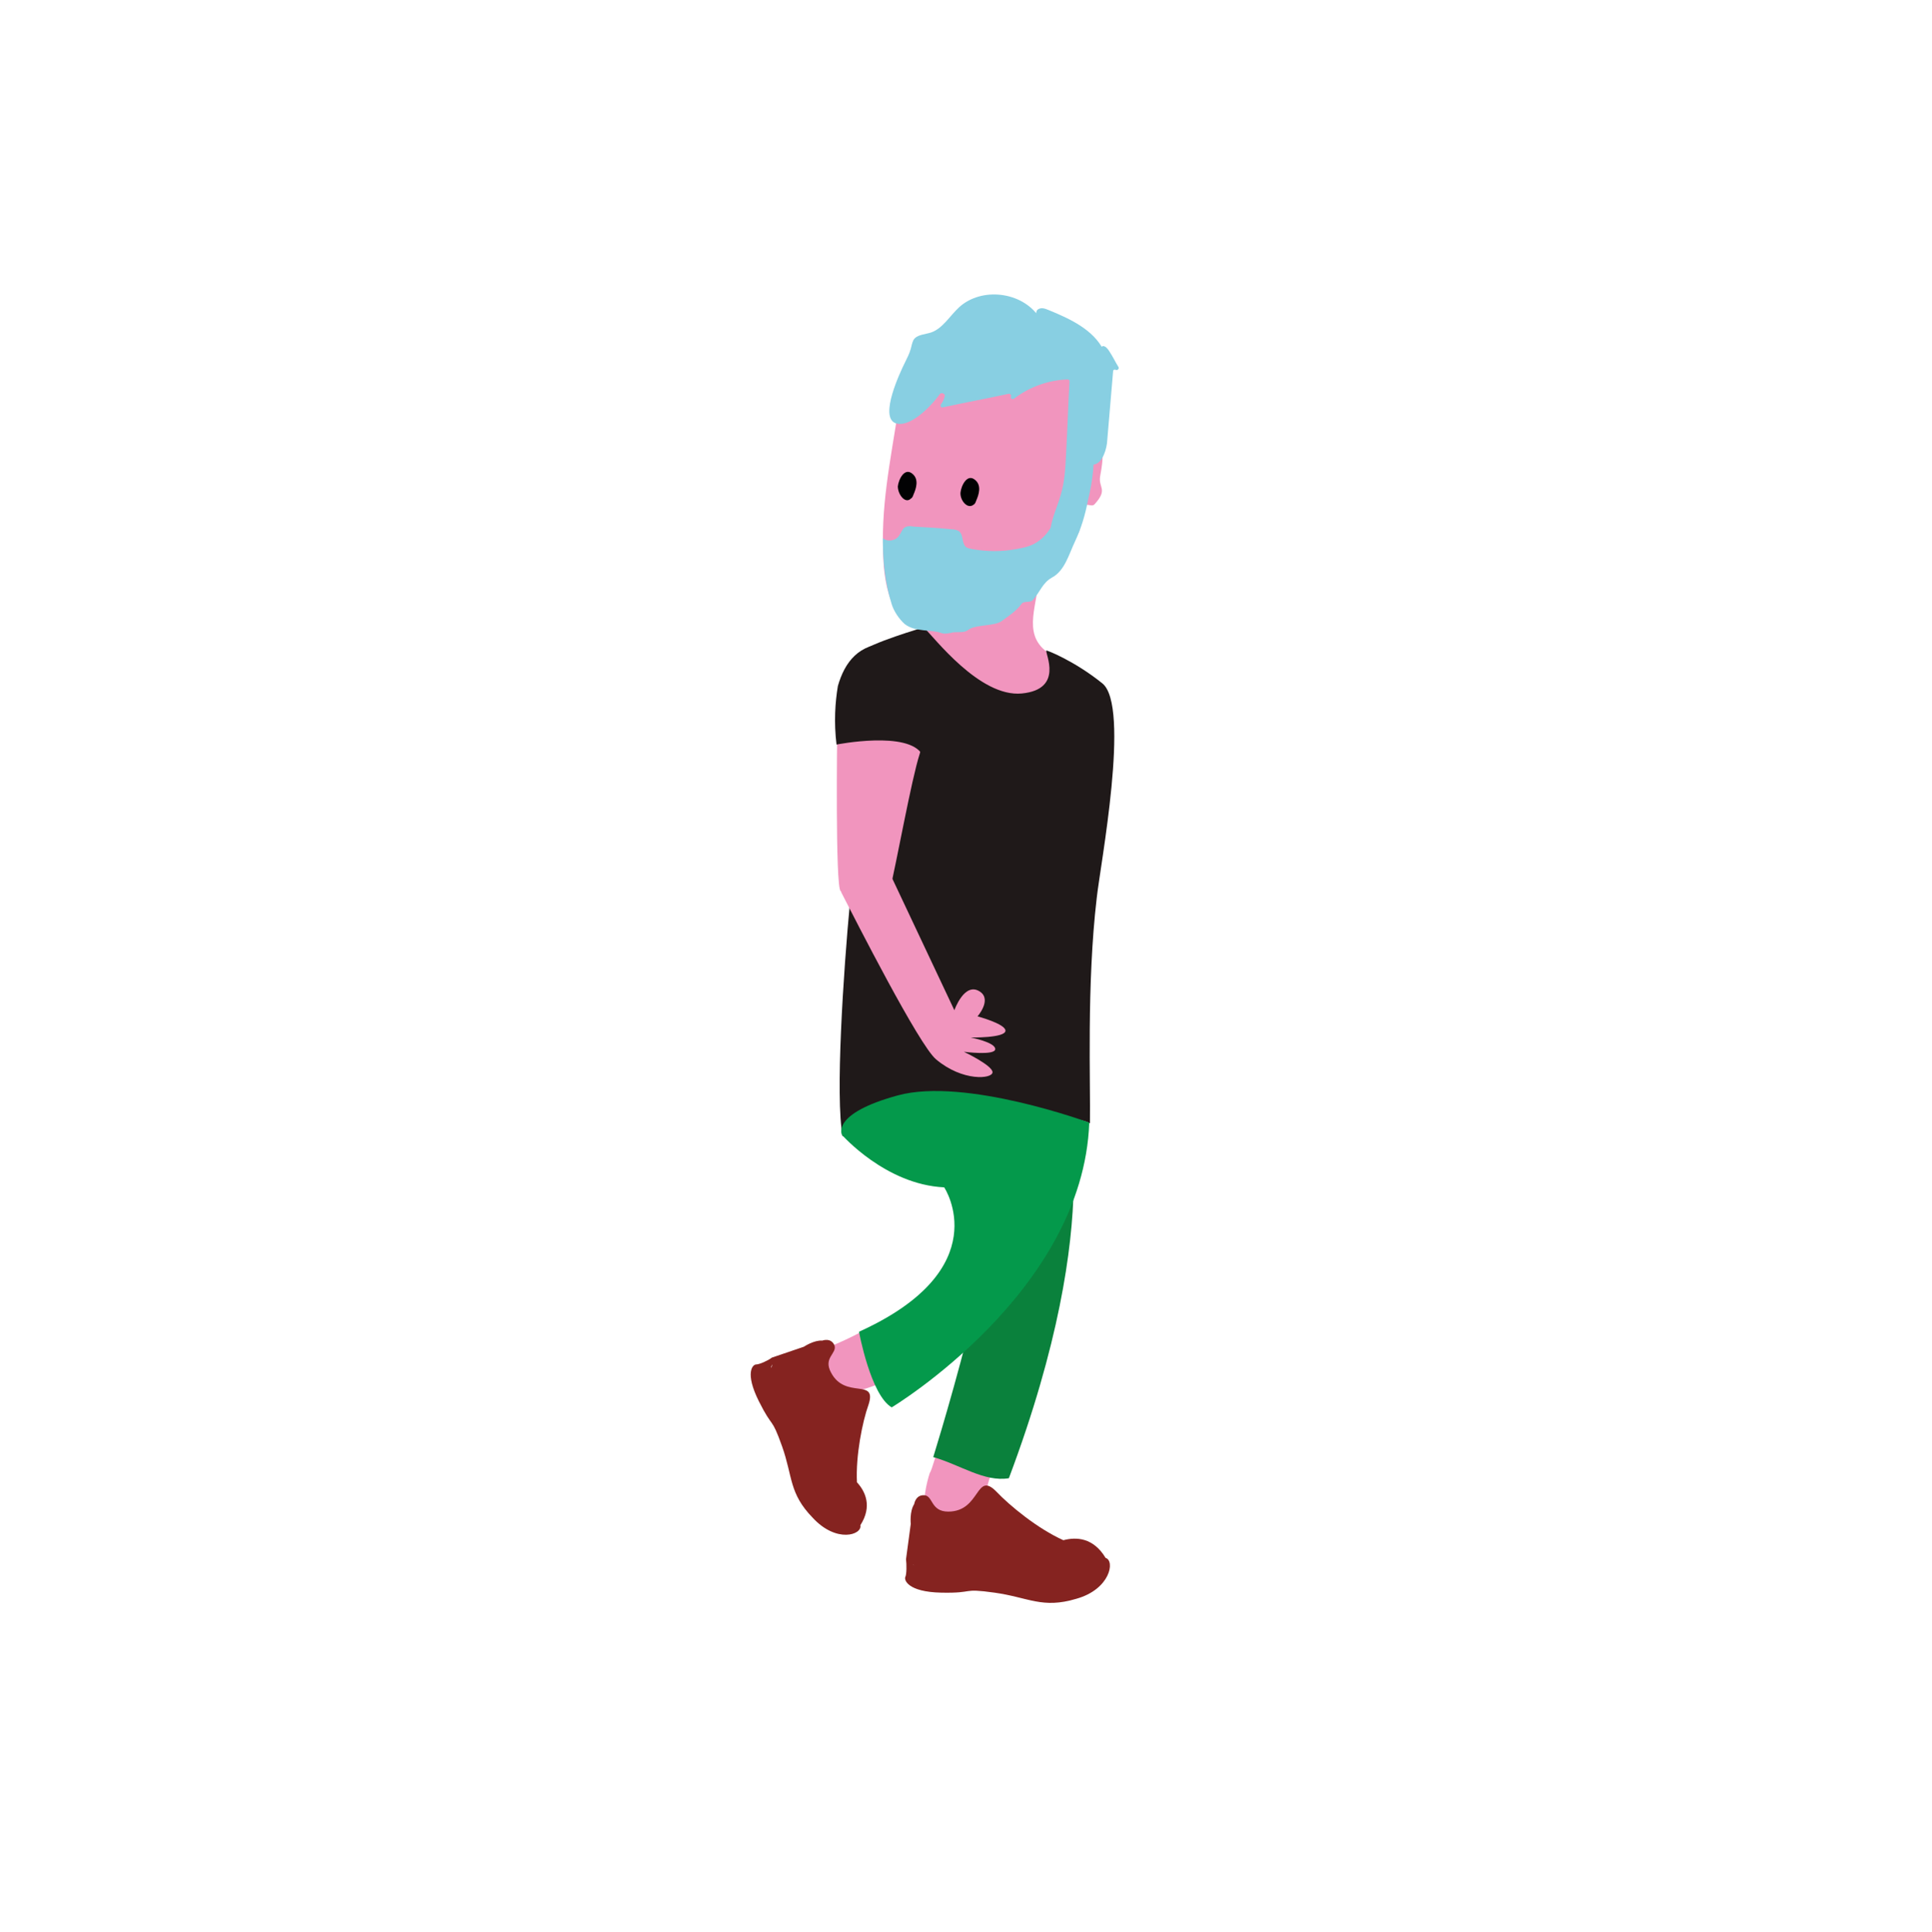
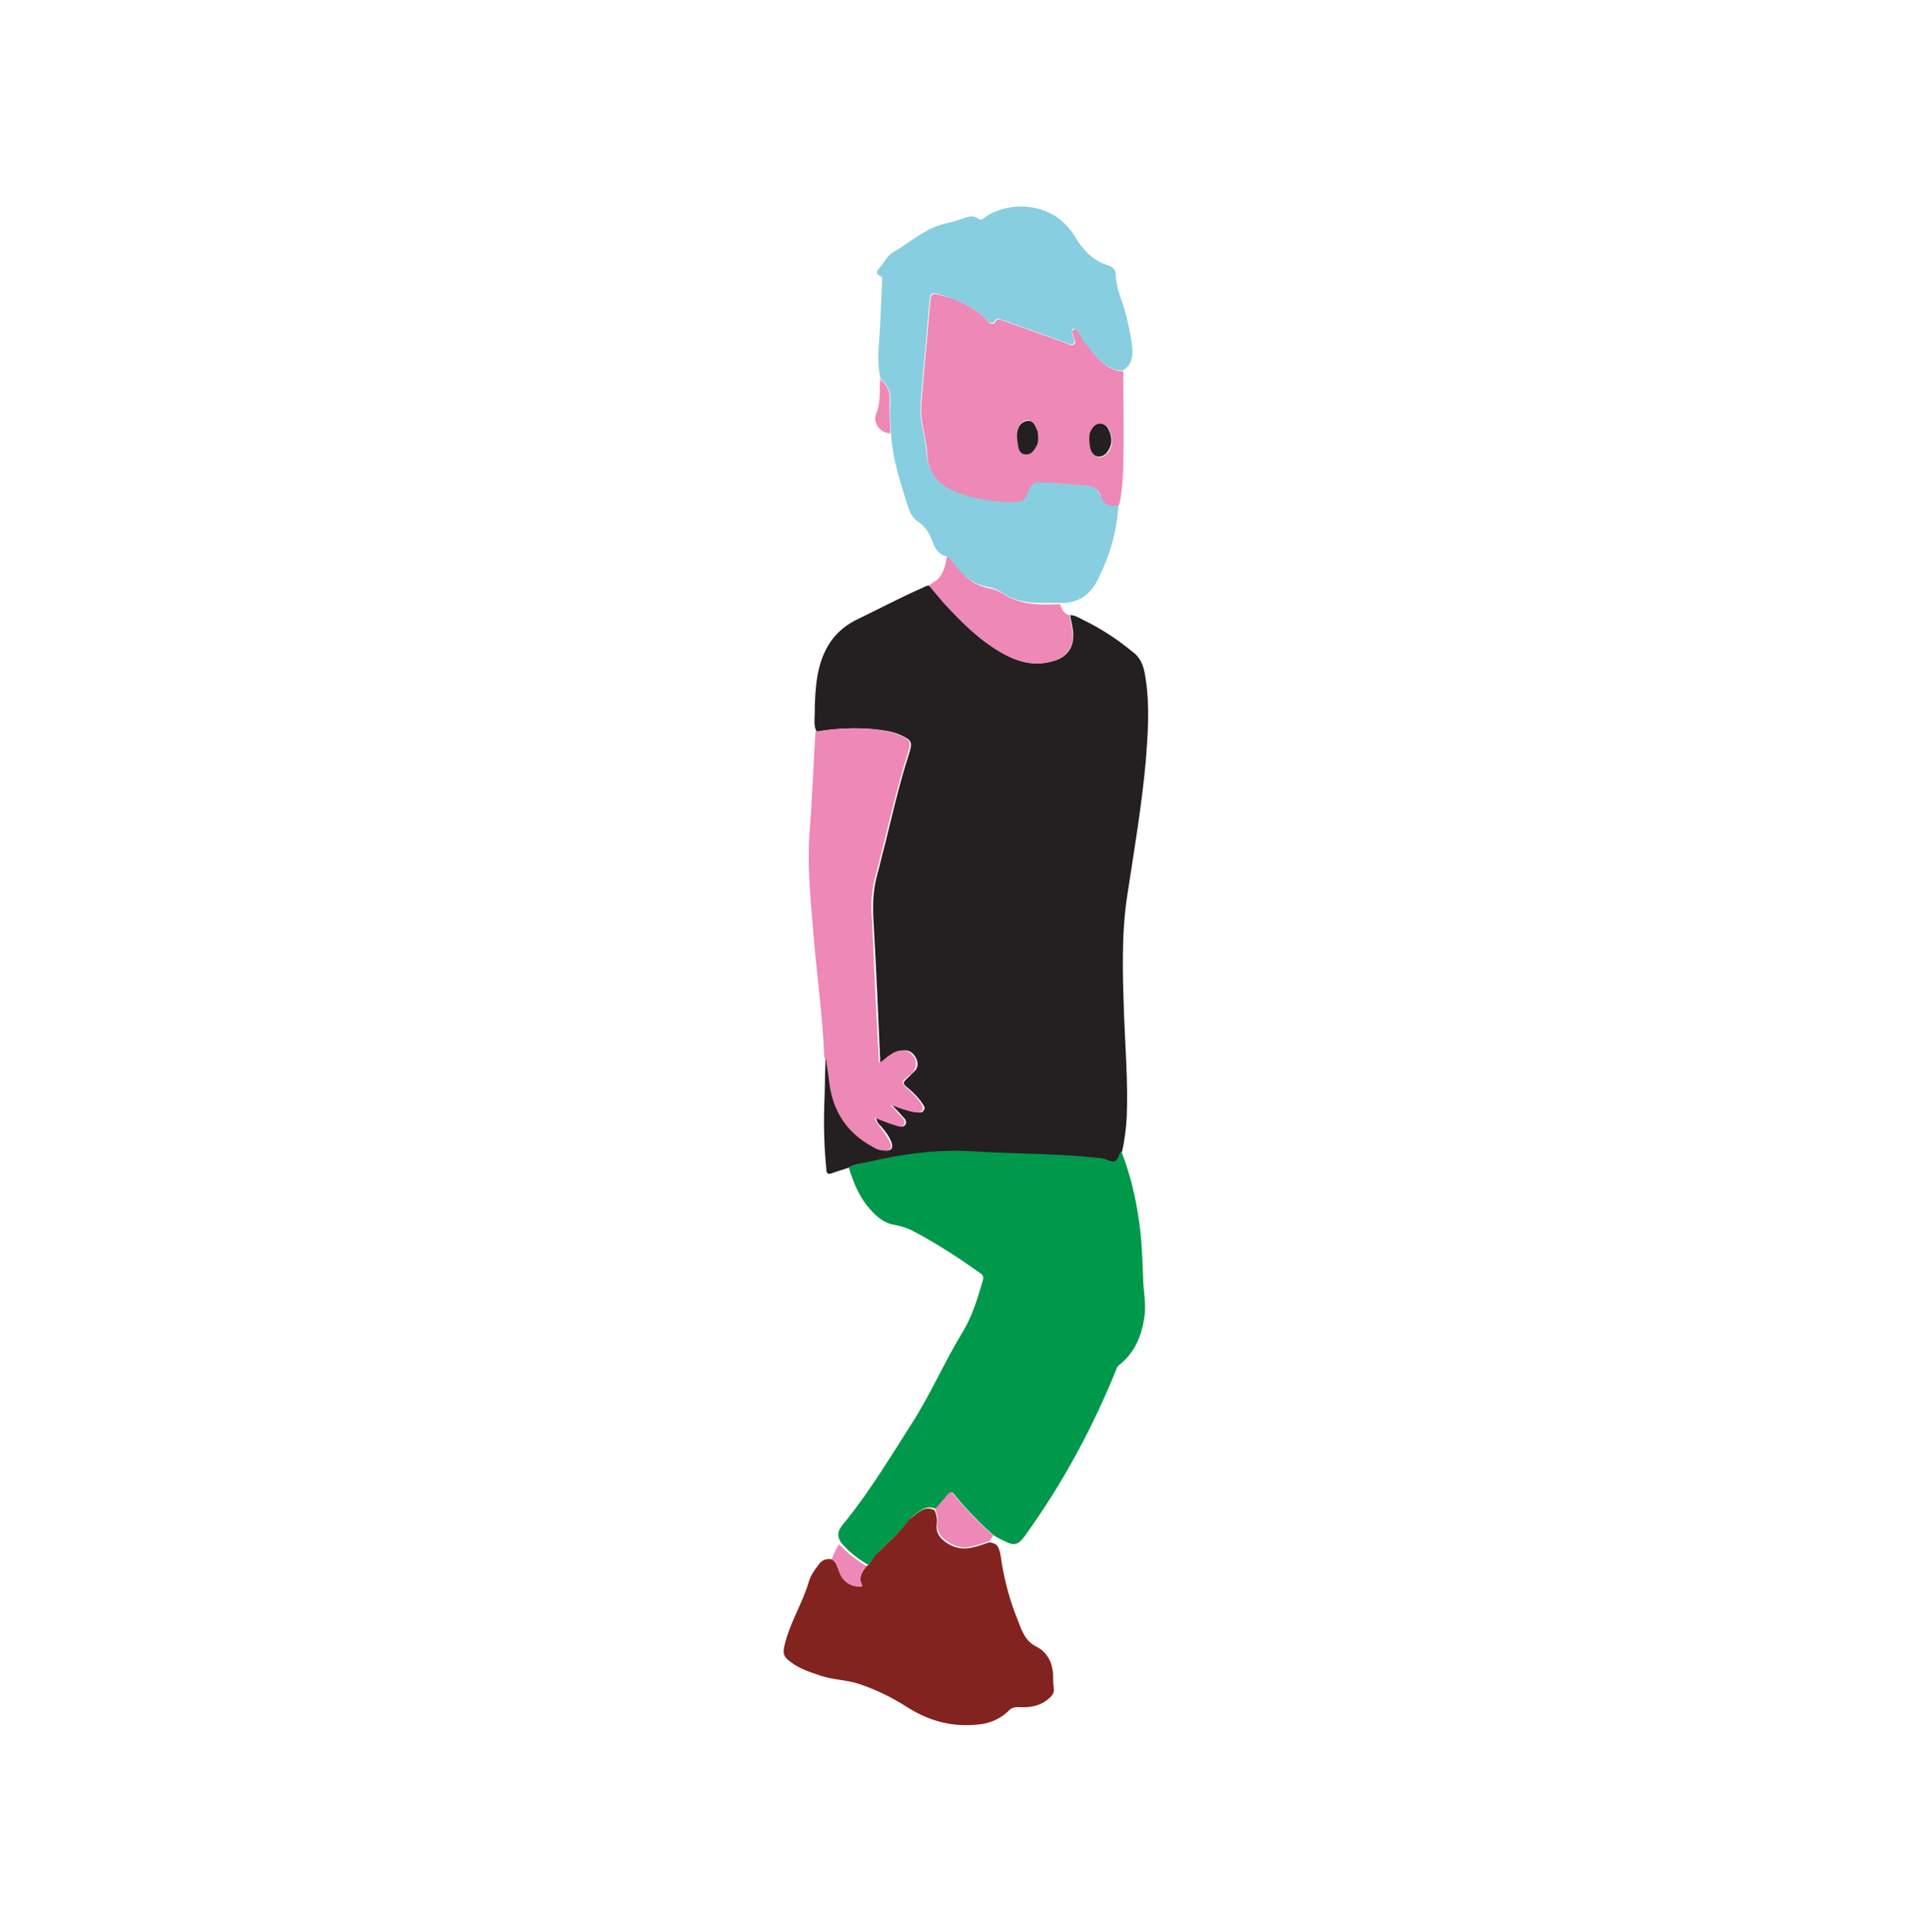
<svg xmlns="http://www.w3.org/2000/svg" version="1.1" id="Capa_1" x="0px" y="0px" viewBox="0 0 283.5 283.5" style="enable-background:new 0 0 283.5 283.5;" xml:space="preserve">
  <style type="text/css">
- 	.st0{fill:#F195BE;}
- 	.st1{fill:#852320;}
- 	.st2{fill:#0A813C;}
- 	.st3{fill:#1F1919;}
- 	.st4{fill:#04994B;}
- 	.st5{fill:#88CFE2;}
- 	.st6{fill:#020203;}
+ 	.st0{fill:#241F20;}
+ 	.st1{fill:#00984A;}
+ 	.st2{fill:#87CEE1;}
+ 	.st3{fill:#83231F;}
+ 	.st4{fill:#EE88B6;}
</style>
  <g>
-     <path class="st0" d="M146,215.2c-1.5-0.9-3-0.7-5.3-0.5c-1,0.1-1.6-2.9-2.8-2.2c-0.3,0.1-1.1,3.4-1.4,3.7c-0.5,1.5-1.1,4.3-0.7,5.9   c0.7,3.2,8.6-0.6,9.6-1.8c0.8-1-0.9-0.1-0.3-1.7C144.6,218.6,145.5,216.3,146,215.2z" />
-     <path class="st1" d="M162.3,228.7c-1.8-3-4.3-3.1-6.2-2.6c-3.8-1.7-7.9-5.1-9.8-7.1c-3.1-3.2-2.3,2.9-7.1,2.9   c-2.6,0-2.2-2.3-3.5-2.4c-1.3-0.1-1.5,1.3-1.5,1.3c-0.7,1.1-0.5,2.9-0.5,2.9l-0.7,5.2c0.1,0.7,0.1,2.2-0.1,2.6   c-0.2,0.4,0.3,2.2,5.3,2.3s2.8-0.7,7.8,0s7,2.4,12,0.9C163,233.3,163.7,229.1,162.3,228.7z M133.8,229.4c0.1,0.2,0.3,0.3,0.4,0.4   C134,229.7,133.9,229.5,133.8,229.4z" />
+     <path class="st0" d="M124.6,171.4c-0.8,0.3-1.6,0.5-2.4,0.8c-0.7,0.3-0.9,0-0.9-0.6c-0.3-3.1-0.4-6.2-0.3-9.3   c0.1-2.3,0.1-4.7,0.2-7c0.4,0,0.3,0.2,0.3,0.5c0.1,1,0.3,2,0.4,2.9c0.5,4.3,2.5,7.5,6.3,9.6c0.6,0.3,1.2,0.5,1.9,0.6   c0.8,0,1-0.4,0.8-1.1c-0.3-0.9-0.9-1.7-1.6-2.5c-0.3-0.3-0.6-0.6-0.7-1.2c1.1,0.4,2,0.8,3,1.1c0.4,0.1,1,0.4,1.3-0.1   c0.3-0.5-0.1-0.9-0.4-1.2c-0.5-0.6-1-1.1-1.6-1.7c1.3,0.4,2.4,0.9,3.7,1.1c0.4,0,0.8,0.1,1-0.3c0.3-0.4,0-0.7-0.2-1   c-0.5-0.8-1.2-1.5-1.9-2.1c-1.1-0.9-1.1-0.9,0-1.9c0.3-0.3,0.6-0.6,0.9-0.9c0.4-0.6,0.4-1.2,0-1.9c-0.4-0.7-1-1.1-1.8-1   c-0.8,0.1-1.5,0.5-2.1,0.9c-0.4,0.3-0.7,0.7-1.3,0.9c0-0.2,0-0.4,0-0.6c-0.3-6.9-0.6-13.8-1-20.7c-0.1-2.2,0-4.3,0.6-6.4   c0.4-1.4,0.7-2.9,1.1-4.3c1.1-4.4,2.1-8.9,3.5-13.2c0.6-1.9,0.5-2.1-1.2-2.9c-0.5-0.2-1-0.4-1.5-0.5c-3.6-0.7-7.2-0.6-10.8,0   c-0.5-0.8-0.3-1.8-0.3-2.7c0-1.8,0.1-3.7,0.4-5.5c0.7-3.8,2.4-6.7,6.1-8.4c3.1-1.5,6.1-3.1,9.3-4.5c0.4-0.2,0.7-0.4,1.1-0.3   c0.7,0.8,1.4,1.7,2.1,2.5c2.6,2.9,5.3,5.6,8.8,7.5c2.2,1.2,4.5,1.8,7,1.1c2.4-0.6,3.4-2.2,3.1-4.6c-0.1-0.7-0.3-1.5-0.4-2.2   c0.7,0,1.3,0.4,1.9,0.7c2.7,1.3,5.1,2.9,7.4,4.8c1.3,1,1.6,2.5,1.8,4c0.6,4,0.3,8,0,11.9c-0.6,6.6-1.7,13.1-2.7,19.6   c-0.9,5.8-0.7,11.7-0.5,17.6c0.2,5,0.6,10.1,0.4,15.1c-0.1,1.7-0.3,3.4-0.7,5.1c-0.1,0.2-0.2,0.3-0.3,0.5c-0.3,0.8-0.7,1.2-1.7,0.8   c-0.6-0.3-1.4-0.4-2.1-0.4c-5.9-0.5-11.8-0.5-17.8-0.9c-5.2-0.3-10.3,0.5-15.4,1.6C126.4,170.8,125.4,170.9,124.6,171.4z" />
+     <path class="st1" d="M124.6,171.4c0.8-0.5,1.8-0.6,2.7-0.8c5.1-1.2,10.2-1.9,15.4-1.6c5.9,0.4,11.9,0.3,17.8,0.9   c0.7,0.1,1.5,0.1,2.1,0.4c1,0.5,1.4,0.1,1.7-0.8c0.1-0.2,0.2-0.4,0.3-0.5c1.3,3.3,2.1,6.7,2.6,10.2c0.4,2.7,0.5,5.4,0.6,8.2   c0,2,0.5,3.9,0.2,5.9c-0.4,2.8-1.4,5.2-3.6,7c-0.3,0.2-0.5,0.5-0.6,0.9c-3.5,8.6-7.9,16.7-13.3,24.2c-1,1.4-1.6,1.6-3.1,0.8   c-0.5-0.2-1-0.5-1.5-0.8c-2.1-1.8-4.1-3.9-5.8-6c-0.3-0.4-0.5-0.4-0.9,0c-0.6,0.7-1.2,1.4-1.8,2.1c-0.9-0.4-1.7-0.2-2.5,0.4   c-0.5,0.4-1,0.7-1.4,1.2c-1.3,1.7-2.9,3.1-4.4,4.6c-0.6,0.6-0.8,1.6-1.7,2c-1.5-0.9-2.8-1.9-3.9-3.2c-1-1.5-0.1-2.3,0.8-3.4   c3.5-4.4,6.4-9.2,9.4-13.9c2.8-4.3,4.8-9,7.4-13.3c1.6-2.5,2.4-5.3,3.2-8c0.1-0.5,0-0.7-0.4-1c-3.1-2.2-6.3-4.3-9.7-6.1   c-0.9-0.5-1.9-0.8-2.9-1c-1.5-0.2-2.6-1.2-3.6-2.3C126.2,175.8,125.3,173.7,124.6,171.4z" />
+     <path class="st2" d="M139,81.7c-1.3-0.3-1.8-1.3-2.2-2.4c-0.4-1.1-1-2-2-2.7c-0.8-0.5-1.2-1.3-1.5-2.2c-1.1-3.5-2.3-7-2.5-10.8   c-0.1-1.5-0.2-3-0.1-4.4c0.1-1.4-0.2-2.6-1.4-3.5c-0.7-2.7-0.2-5.4-0.1-8c0.1-2.2,0.2-4.4,0.3-6.6c0-0.2,0-0.4-0.1-0.5   c-1.3-0.5-0.4-1.1,0-1.6c0.5-0.7,1-1.6,1.6-1.9c2.6-1.5,4.8-3.6,7.8-4.3c1.1-0.2,2.1-0.6,3.1-0.9c0.6-0.2,1.1-0.2,1.7,0.2   c0.5,0.4,0.8-0.1,1.1-0.3c3.1-2,7.4-2,10.5,0.1c1.1,0.8,2,1.8,2.7,3c1.1,1.8,2.5,3.3,4.6,4c0.7,0.2,1.3,0.6,1.3,1.4   c0,1.9,0.8,3.5,1.3,5.2c0.5,1.8,0.9,3.6,1.1,5.4c0.1,1.4,0,2.7-1.4,3.5c-1.3,0-2.4-0.6-3.3-1.5c-1.3-1.2-2.4-2.6-3.3-4.2   c-0.2-0.2-0.3-0.6-0.7-0.4c-0.3,0.2-0.1,0.5-0.1,0.7c0,0.1,0.1,0.3,0.1,0.4c0.1,0.3,0.4,0.7,0.1,1c-0.3,0.4-0.7,0-1.1-0.1   c-3.1-1.1-6.2-2.2-9.3-3.3c-0.3-0.1-0.8-0.4-1-0.1c-0.7,1.1-1.1,0.2-1.5-0.1c-2.1-1.9-4.5-3-7.2-3.7c-0.5-0.1-0.9-0.1-1,0.6   c-0.1,1.5-0.3,3.1-0.4,4.6c-0.2,2.6-0.5,5.2-0.7,7.8c-0.1,1.8-0.4,3.5-0.2,5.3c0.2,1.7,0.7,3.3,0.8,5c0.2,3.1,2,4.9,4.7,5.9   c2.5,0.9,5.1,1.3,7.8,1.3c1.6,0,1.9-0.2,2.4-1.7c0.3-0.9,0.9-1.3,1.8-1.2c2.3,0.2,4.6,0.4,6.9,0.5c0.9,0.1,1.5,0.5,1.8,1.3   c0.6,1.4,1.3,1.8,2.8,1.5c-0.2,3.9-1.3,7.6-3,11c-1.1,2.3-3,3.7-5.8,3.5c-1.1,0-2.2,0-3.3,0c-1.5-0.1-3-0.3-4.3-1.1   c-0.8-0.5-1.6-1-2.6-1.2c-2.6-0.4-4.3-2.1-5.7-4.1C139.5,82,139.4,81.7,139,81.7z" />
+     <path class="st3" d="M127.2,229.9c0.8-0.4,1-1.4,1.7-2c1.5-1.5,3.1-2.9,4.4-4.6c0.4-0.5,0.9-0.8,1.4-1.2c0.8-0.6,1.5-0.9,2.5-0.4   c0.3,0.7,0.4,1.4,0.3,2.1c-0.1,1.1,0.3,1.8,1.2,2.5c1.2,0.9,2.5,1.2,3.9,0.9c0.9-0.2,1.8-0.5,2.6-0.8c1.2,0.2,1.4,0.5,1.7,2   c0.4,2.9,1.1,5.7,2.1,8.4c0.3,0.8,0.6,1.5,0.9,2.3c0.5,1.1,1,2,2.2,2.6c1.6,0.8,2.4,2.3,2.5,4.2c0,0.7,0,1.3,0.1,2   c0.1,0.6-0.3,1.1-0.8,1.5c-1.3,1.1-2.8,1.3-4.4,1.2c-0.6,0-1,0.1-1.4,0.5c-1.4,1.4-3.1,2-5,2.1c-3.7,0.3-7-0.7-10.1-2.7   c-2.2-1.4-4.5-2.5-6.9-3.3c-1.8-0.6-3.8-0.6-5.6-1.2c-1.5-0.5-3.1-1-4.4-2c-1.3-0.9-1.2-1.5-0.8-3c0.8-3,2.5-5.7,3.4-8.7   c0.3-1.1,1-2,1.7-2.9c0.5-0.5,1.1-0.6,1.7-0.5c0.7,0.4,0.8,1.1,1.1,1.8c0.4,1.3,1.5,2.1,2.9,2.2c0.2,0,0.6,0.1,0.4-0.3   C126,231.5,126.6,230.7,127.2,229.9z" />
+     <path class="st4" d="M164.3,74.1c-1.5,0.4-2.3,0-2.8-1.5c-0.3-0.8-0.9-1.2-1.8-1.3c-2.3-0.2-4.6-0.4-6.9-0.5   c-0.9-0.1-1.5,0.4-1.8,1.2c-0.5,1.5-0.8,1.7-2.4,1.7c-2.7,0-5.3-0.4-7.8-1.3c-2.8-1-4.6-2.8-4.7-5.9c-0.1-1.7-0.6-3.3-0.8-5   c-0.2-1.8,0.1-3.6,0.2-5.3c0.2-2.6,0.5-5.2,0.7-7.8c0.1-1.5,0.3-3.1,0.4-4.6c0.1-0.7,0.5-0.7,1-0.6c2.7,0.6,5.2,1.8,7.2,3.7   c0.4,0.4,0.8,1.2,1.5,0.1c0.2-0.3,0.7,0,1,0.1c3.1,1.1,6.2,2.2,9.3,3.3c0.3,0.1,0.7,0.5,1.1,0.1c0.3-0.3,0-0.7-0.1-1   c0-0.1-0.1-0.3-0.1-0.4c-0.1-0.3-0.2-0.6,0.1-0.7c0.4-0.2,0.5,0.1,0.7,0.4c0.9,1.5,2,3,3.3,4.2c0.9,0.9,2,1.5,3.3,1.5   c0,4.7,0.1,9.5,0,14.2C164.8,70.5,164.7,72.3,164.3,74.1z M159.9,64.5c0,0.5,0.1,1.1,0.3,1.6c0.2,0.5,0.4,0.9,1,1   c0.6,0.1,1-0.2,1.4-0.6c0.8-1,0.8-2.1,0.3-3.2c-0.2-0.6-0.6-1.1-1.3-1c-0.7,0-1.1,0.5-1.4,1.1C159.9,63.7,159.9,64.1,159.9,64.5z    M152.4,64.3c0-0.5-0.1-0.9-0.2-1.4c-0.3-0.6-0.6-1.2-1.4-1.2c-0.8,0.1-1.2,0.6-1.4,1.3c-0.2,0.7-0.1,1.3,0,2   c0.2,0.7,0.3,1.5,1.1,1.6c0.9,0.1,1.3-0.6,1.7-1.3C152.4,65,152.4,64.7,152.4,64.3z" />
+     <path class="st4" d="M119.7,107.4c3.6-0.6,7.2-0.7,10.8,0c0.5,0.1,1,0.3,1.5,0.5c1.8,0.8,1.8,1,1.2,2.9c-1.4,4.4-2.4,8.8-3.5,13.2   c-0.4,1.4-0.7,2.9-1.1,4.3c-0.6,2.1-0.8,4.2-0.6,6.4c0.3,6.9,0.6,13.8,1,20.7c0,0.2,0,0.4,0,0.6c0.6-0.2,0.9-0.6,1.3-0.9   c0.7-0.5,1.3-0.9,2.1-0.9c0.8-0.1,1.4,0.4,1.8,1c0.4,0.6,0.3,1.3,0,1.9c-0.2,0.4-0.5,0.7-0.9,0.9c-1,0.9-1.1,0.9,0,1.9   c0.7,0.6,1.4,1.3,1.9,2.1c0.2,0.3,0.4,0.6,0.2,1c-0.2,0.3-0.6,0.3-1,0.3c-1.3-0.2-2.5-0.7-3.7-1.1c0.6,0.6,1.1,1.2,1.6,1.7   c0.3,0.3,0.7,0.8,0.4,1.2c-0.3,0.5-0.9,0.2-1.3,0.1c-1-0.3-1.9-0.7-3-1.1c0.1,0.6,0.5,0.8,0.7,1.2c0.6,0.8,1.2,1.6,1.6,2.5   c0.3,0.7,0,1.1-0.8,1.1c-0.7,0-1.3-0.2-1.9-0.6c-3.8-2.1-5.8-5.3-6.3-9.6c-0.1-1-0.3-2-0.4-2.9c0-0.2,0-0.5-0.3-0.5   c-0.2-5.7-1-11.4-1.5-17.1c-0.4-5.1-1-10.2-0.7-15.4C119.2,117.7,119.4,112.5,119.7,107.4z" />
+     <path class="st4" d="M139,81.7c0.4,0,0.5,0.4,0.7,0.6c1.5,2,3.1,3.7,5.7,4.1c1,0.2,1.8,0.7,2.6,1.2c1.3,0.7,2.8,1,4.3,1.1   c1.1,0.1,2.2,0,3.3,0c0.3,0.7,0.5,1.4,1.4,1.6c0.1,0.7,0.3,1.5,0.4,2.2c0.4,2.4-0.7,4-3.1,4.6c-2.5,0.7-4.8,0.1-7-1.1   c-3.4-1.9-6.1-4.6-8.8-7.5c-0.7-0.8-1.4-1.7-2.1-2.5c0.3-0.4,0.8-0.6,1.2-0.9C138.5,84.2,138.8,83,139,81.7z" />
+     <path class="st4" d="M145.3,226.2c-0.9,0.3-1.8,0.6-2.6,0.8c-1.4,0.4-2.7,0-3.9-0.9c-0.8-0.6-1.3-1.4-1.2-2.5   c0.1-0.7,0-1.4-0.3-2.1c0.6-0.7,1.2-1.4,1.8-2.1c0.3-0.4,0.5-0.4,0.9,0c1.8,2.2,3.7,4.2,5.8,6C145.6,225.7,145.4,226,145.3,226.2z" />
+     <path class="st4" d="M127.2,229.9c-0.6,0.8-1.2,1.6-0.7,2.7c0.2,0.3-0.2,0.3-0.4,0.3c-1.4,0-2.4-0.8-2.9-2.2   c-0.2-0.7-0.4-1.4-1.1-1.8c0.3-0.8,0.6-1.6,1.1-2.2C124.4,228,125.7,229,127.2,229.9z" />
+     <path class="st4" d="M129.2,55.7c1.2,0.9,1.5,2,1.4,3.5c-0.1,1.5,0.1,3,0.1,4.4c-1.4,0-2.6-1.4-2.1-2.8   C129.3,59.1,129.1,57.4,129.2,55.7z" />
+     <path class="st0" d="M159.9,64.5c0-0.4,0-0.8,0.2-1.2c0.3-0.6,0.7-1.1,1.4-1.1c0.7,0,1.1,0.5,1.3,1c0.5,1.1,0.5,2.2-0.3,3.2   c-0.3,0.4-0.8,0.7-1.4,0.6c-0.6-0.1-0.8-0.6-1-1C160,65.6,159.9,65.1,159.9,64.5z" />
+     <path class="st0" d="M152.4,64.3c0,0.4,0,0.7-0.2,1.1c-0.4,0.7-0.8,1.4-1.7,1.3c-0.9-0.1-1-0.9-1.1-1.6c-0.1-0.6-0.2-1.3,0-2   c0.2-0.7,0.6-1.2,1.4-1.3c0.8-0.1,1.1,0.5,1.4,1.2C152.4,63.4,152.4,63.9,152.4,64.3z" />
  </g>
-   <path class="st2" d="M137,213.9c3.9,1.1,7.5,3.7,11.1,3.1c14.7-39.1,8-56.2,8-56.2l-9.7,0.5C150.2,169.8,139.4,206.1,137,213.9z" />
-   <path class="st0" d="M134.5,200.3c-1-0.6-1.2,0.5-1.8,0c-1.8-1.8-2.9-3.4-4.1-5.6h-0.1c-0.1,0-0.2-0.1-0.3-0.2  c-5.4,3.3-11.1,4.8-11.1,4.8s3.1,2.5,8.5,5C125.6,204.3,130.9,202.9,134.5,200.3z" />
-   <path class="st0" d="M152.3,86.6c0.5-3.2,2.4-6.2,2.4-9.3c-1.4,0.6-2.6,1.9-3.7,2.8c-1.7,1.4-3.4,2.7-5.2,4.1  c-1.7,1.4-0.4-3.2-2.2-2c-1.1,0.7-4-1.9-5.2-1.3c-0.3,8.5,0.1,9.7-3,11.3c-0.9,2.8-4.4,7.4-5.6,10.1c5.1,3,26.1,8,26.7-5.2  C150.1,94.9,151.6,91,152.3,86.6z" />
-   <path class="st1" d="M126.3,223.9c1.8-2.8,0.7-5-0.5-6.3c-0.2-3.9,0.8-8.9,1.7-11.4c1.3-4-3.4-0.7-5.5-4.7c-1.2-2.2,0.9-2.8,0.5-4  c-0.5-1.2-1.8-0.7-1.8-0.7c-1.2-0.1-2.7,0.9-2.7,0.9l-4.7,1.6c-0.5,0.4-1.8,1-2.3,1s-1.7,1.2,0.4,5.4s1.8,2.1,3.4,6.6  s1,6.9,4.5,10.5C122.8,226.6,126.6,225.3,126.3,223.9z M113.4,200.3c-0.1,0.2-0.1,0.4-0.2,0.5C113.2,200.6,113.3,200.4,113.4,200.3z  " />
-   <path class="st3" d="M161.8,100.3c-4.1-3.3-8.2-4.9-8.2-4.8c-0.2,0.4,2.6,5.7-3.6,6.3c-6.2,0.6-12.9-8.3-14.4-9.7  c0,0-7.9,2.3-9.4,3.7c-2.9,5.8-0.9,11.9-1.4,18.2c-0.5,5.7,0.1,11.1,0,18.2c-1,10.5-2.2,28.9-1.1,34.6c2.4-0.6,2-1.1,7.1-2.1  c4.8-0.9,10.1-1.4,14.9-0.9c3.6,0.4,11.7-0.3,14.3,1.1c0.1-5.7-0.5-20.4,1-33.1C161.5,127.1,166,103.6,161.8,100.3z" />
-   <path class="st0" d="M123,106.6l-0.1,0.9c0,0-0.3,22.7,0.5,23.3c1.5,1.7,2.2,1.5,4.4,1.1c0.5-0.1,2.2-0.9,2.8-1.1  c1-4.1,3.2-16.4,4.4-20.1C136.8,105.3,123,106.6,123,106.6z" />
-   <path class="st0" d="M143.5,149.2c0,0,2.1-2.4,0.4-3.6c-2.3-1.6-3.8,2.7-3.8,2.7l-9.9-21c-2-1.6-6,1-6.7,3.6v0.1  c2.1,4.1,11.4,22.4,13.9,24.5c3.9,3.3,8.3,2.9,8.3,1.9s-4.2-3-4.2-3s4.6,0.6,4.6-0.4s-3.6-1.7-3.6-1.7s5.1,0.1,5.1-1  C147.6,150.3,143.5,149.2,143.5,149.2z" />
-   <path class="st3" d="M130.5,94.5c-4.4-0.1-6.5,2.7-7.5,6.2c-0.4,2.4-0.6,5.3-0.2,8.6c0,0,10.6-2.1,12.6,1.5c1.1,2,2.7-4.2,2.3-10.7  C136.5,97,133.8,94.6,130.5,94.5z" />
-   <path class="st4" d="M126.1,195.5c0,0,1.7,9.3,4.8,11.1c0,0,28.1-16.9,29-41.8c0,0-18.2-6.7-28.1-4s-8.2,5.8-8.2,5.8s6.4,7.3,15,7.7  C138.7,174.4,146.4,186.3,126.1,195.5z" />
-   <path class="st0" d="M161.5,69.9c1.1-5.8-0.7-3.5-0.6-6.7c0.1-2.5,0.3-7.7-1.7-9.3c-2-1.5-4.5-2.3-7-2.8c-4.2-0.8-8.5-0.8-12.6,0.3  c-2.4,0.6-5,1.7-6.3,3.9c-0.8,1.4-1.1,3-1.4,4.6c-1.2,7.9-2.7,14.6-2.2,22.6c0.1,2,0.6,5.3,1.8,6.9c1.7,2.1,4.6,2.7,7.3,3  c1.6-0.6,3.1-1.7,4.5-2.6c1.9-1.2,3.7-2.7,5.6-4.1c1.8-1.3,3.6-2.6,5.4-4c0.8-0.7,1.8-1.4,2.8-1.8c0-0.3,0-0.6-0.1-0.8  c1,0.1,1.6-1.1,1.6-2c0.1-1,0-2,0.6-2.8c0.4-0.5,1.1,0.2,1.5-0.3C162.7,71.8,161.2,71.6,161.5,69.9z" />
-   <path class="st5" d="M138.7,58.1c-0.1,0.5-0.3,0.9-0.6,1.3c-0.1,0.2,0.1,0.5,0.3,0.4c3.2-0.7,6.5-1.3,9.7-2c0.2,0,0.4,0.2,0.3,0.4  l0,0c-0.1,0.3,0.2,0.5,0.5,0.3c2.2-1.7,5-2.7,7.8-2.8c0.2,0,0.3,0.1,0.3,0.3c-0.2,3.5-0.3,7-0.5,10.6c-0.1,2.1-0.2,4.1-0.8,6.1  c-0.6,2.1-1.7,4.1-1.5,6.2c0,0.1,0.1,0.2,0.2,0.2c1.4,0.7,2.9-1.1,3.5-2.6c1-2.6,1.7-5.4,2.1-8.1c0-0.2,0.2-0.3,0.3-0.2  c1.3,0.1,2-1.7,2.2-3.1c0.3-3.5,0.6-7,0.9-10.6c0-0.2,0.2-0.3,0.4-0.2l0,0c0.3,0.1,0.5-0.2,0.4-0.4c-0.5-0.8-0.8-1.5-1.4-2.4  c-0.2-0.3-0.5-0.7-0.9-0.7c-0.4,0.1-0.2,0.9,0.1,0.6c-1.5-3-4.9-4.6-8.1-5.9c-0.5-0.2-1-0.4-1.5-0.1c-0.4,0.2-0.4,1.1,0.1,1.1  c-2.5-3.7-8.4-4.4-11.7-1.4c-1.4,1.3-2.4,3.1-4.1,3.7c-0.9,0.3-2.1,0.3-2.6,1.1c-0.2,0.4-0.3,0.9-0.4,1.3c-0.2,0.7-0.5,1.3-0.8,1.9  c-0.8,1.6-3.8,8-1.5,9c2,0.8,5.1-2.2,6.6-4.3C138.3,57.6,138.7,57.8,138.7,58.1z" />
-   <path class="st5" d="M159.7,73.5c-0.4,2.1-1,4.1-1.9,6s-1.5,4.3-3.4,5.3c-1.4,0.8-1.7,2.1-2.8,3.3c-0.3,0.4-1.3,0.1-1.6,0.5  c-0.8,1.1-1.9,1.8-3,2.6c-1,0.7-3.5,0.5-4.6,1.1c-0.2,0.1-0.4,0.3-0.7,0.4c-0.7,0.2-1.5,0-2.1,0.2c-0.5,0.1-1,0.2-1.5,0  c-1.4-0.5-3.8-0.1-5.3-1.3c-0.8-0.7-1.6-1.9-1.9-2.9c-1-3.2-1.3-6.3-1.3-9.7c0.7,0.6,1.9,0.4,2.4-0.4c0.3-0.4,0.4-0.8,0.7-1.1  c0.4-0.3,0.9-0.3,1.4-0.2c1.9,0.1,3.7,0.2,5.6,0.4c0.4,0,0.9,0.1,1.2,0.4c0.5,0.5,0.3,1.5,0.8,2.1c0.3,0.3,0.6,0.3,1,0.4  c2.2,0.4,4.4,0.4,6.5,0c1.1-0.2,2.1-0.4,3-1c1.8-1.1,2.8-3.3,3.4-5.3c1.2-3.7,2-7.6,2.3-11.5c0.1-0.7,0.7-2.9,1.8-1.7  c0.6,0.6,0.6,2.9,0.7,3.7C160.8,67.7,160.4,70.6,159.7,73.5z" />
-   <path class="st6" d="M142.9,74.1c0.2-0.1,0.3-0.3,0.4-0.6c0.4-0.9,0.8-2.2-0.1-3c-1.2-1.1-2.1,0.8-2.2,1.8  C140.9,73.4,142,74.8,142.9,74.1z" />
-   <path class="st6" d="M133.7,73.2c0.2-0.1,0.3-0.3,0.4-0.6c0.4-0.9,0.8-2.2-0.1-3c-1.2-1.1-2.1,0.8-2.2,1.8  C131.8,72.6,132.9,74,133.7,73.2z" />
</svg>
